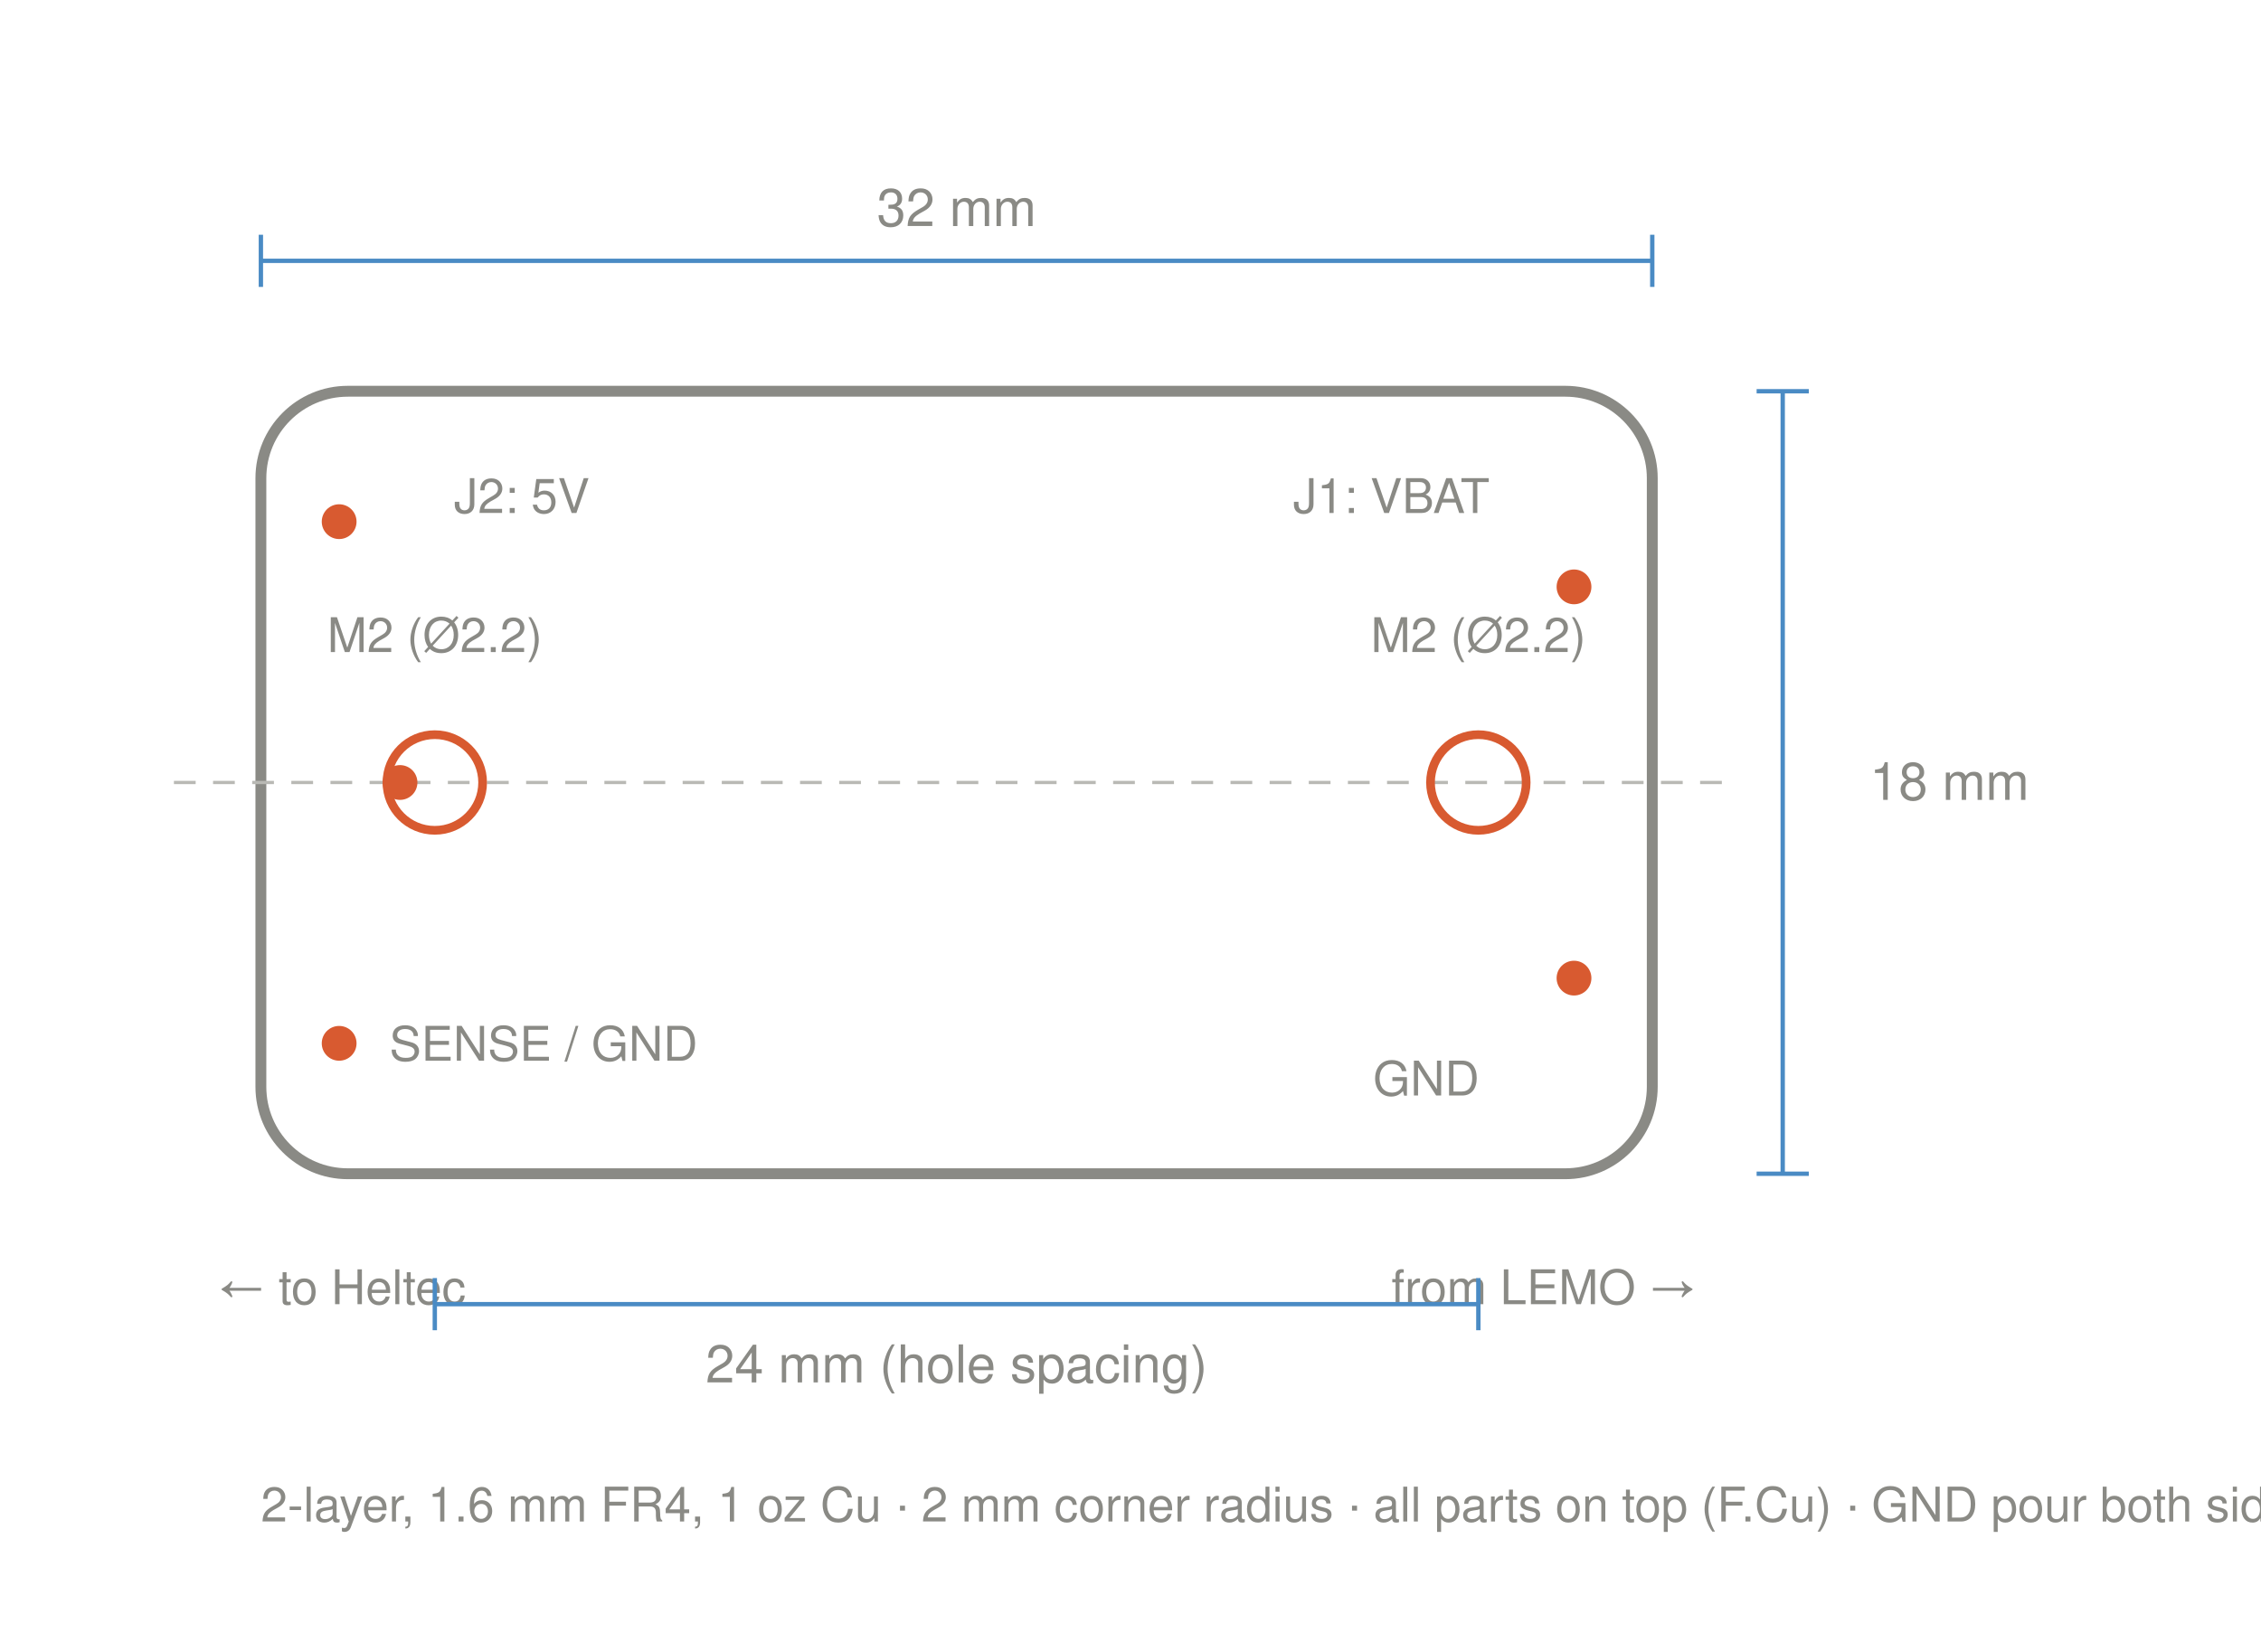
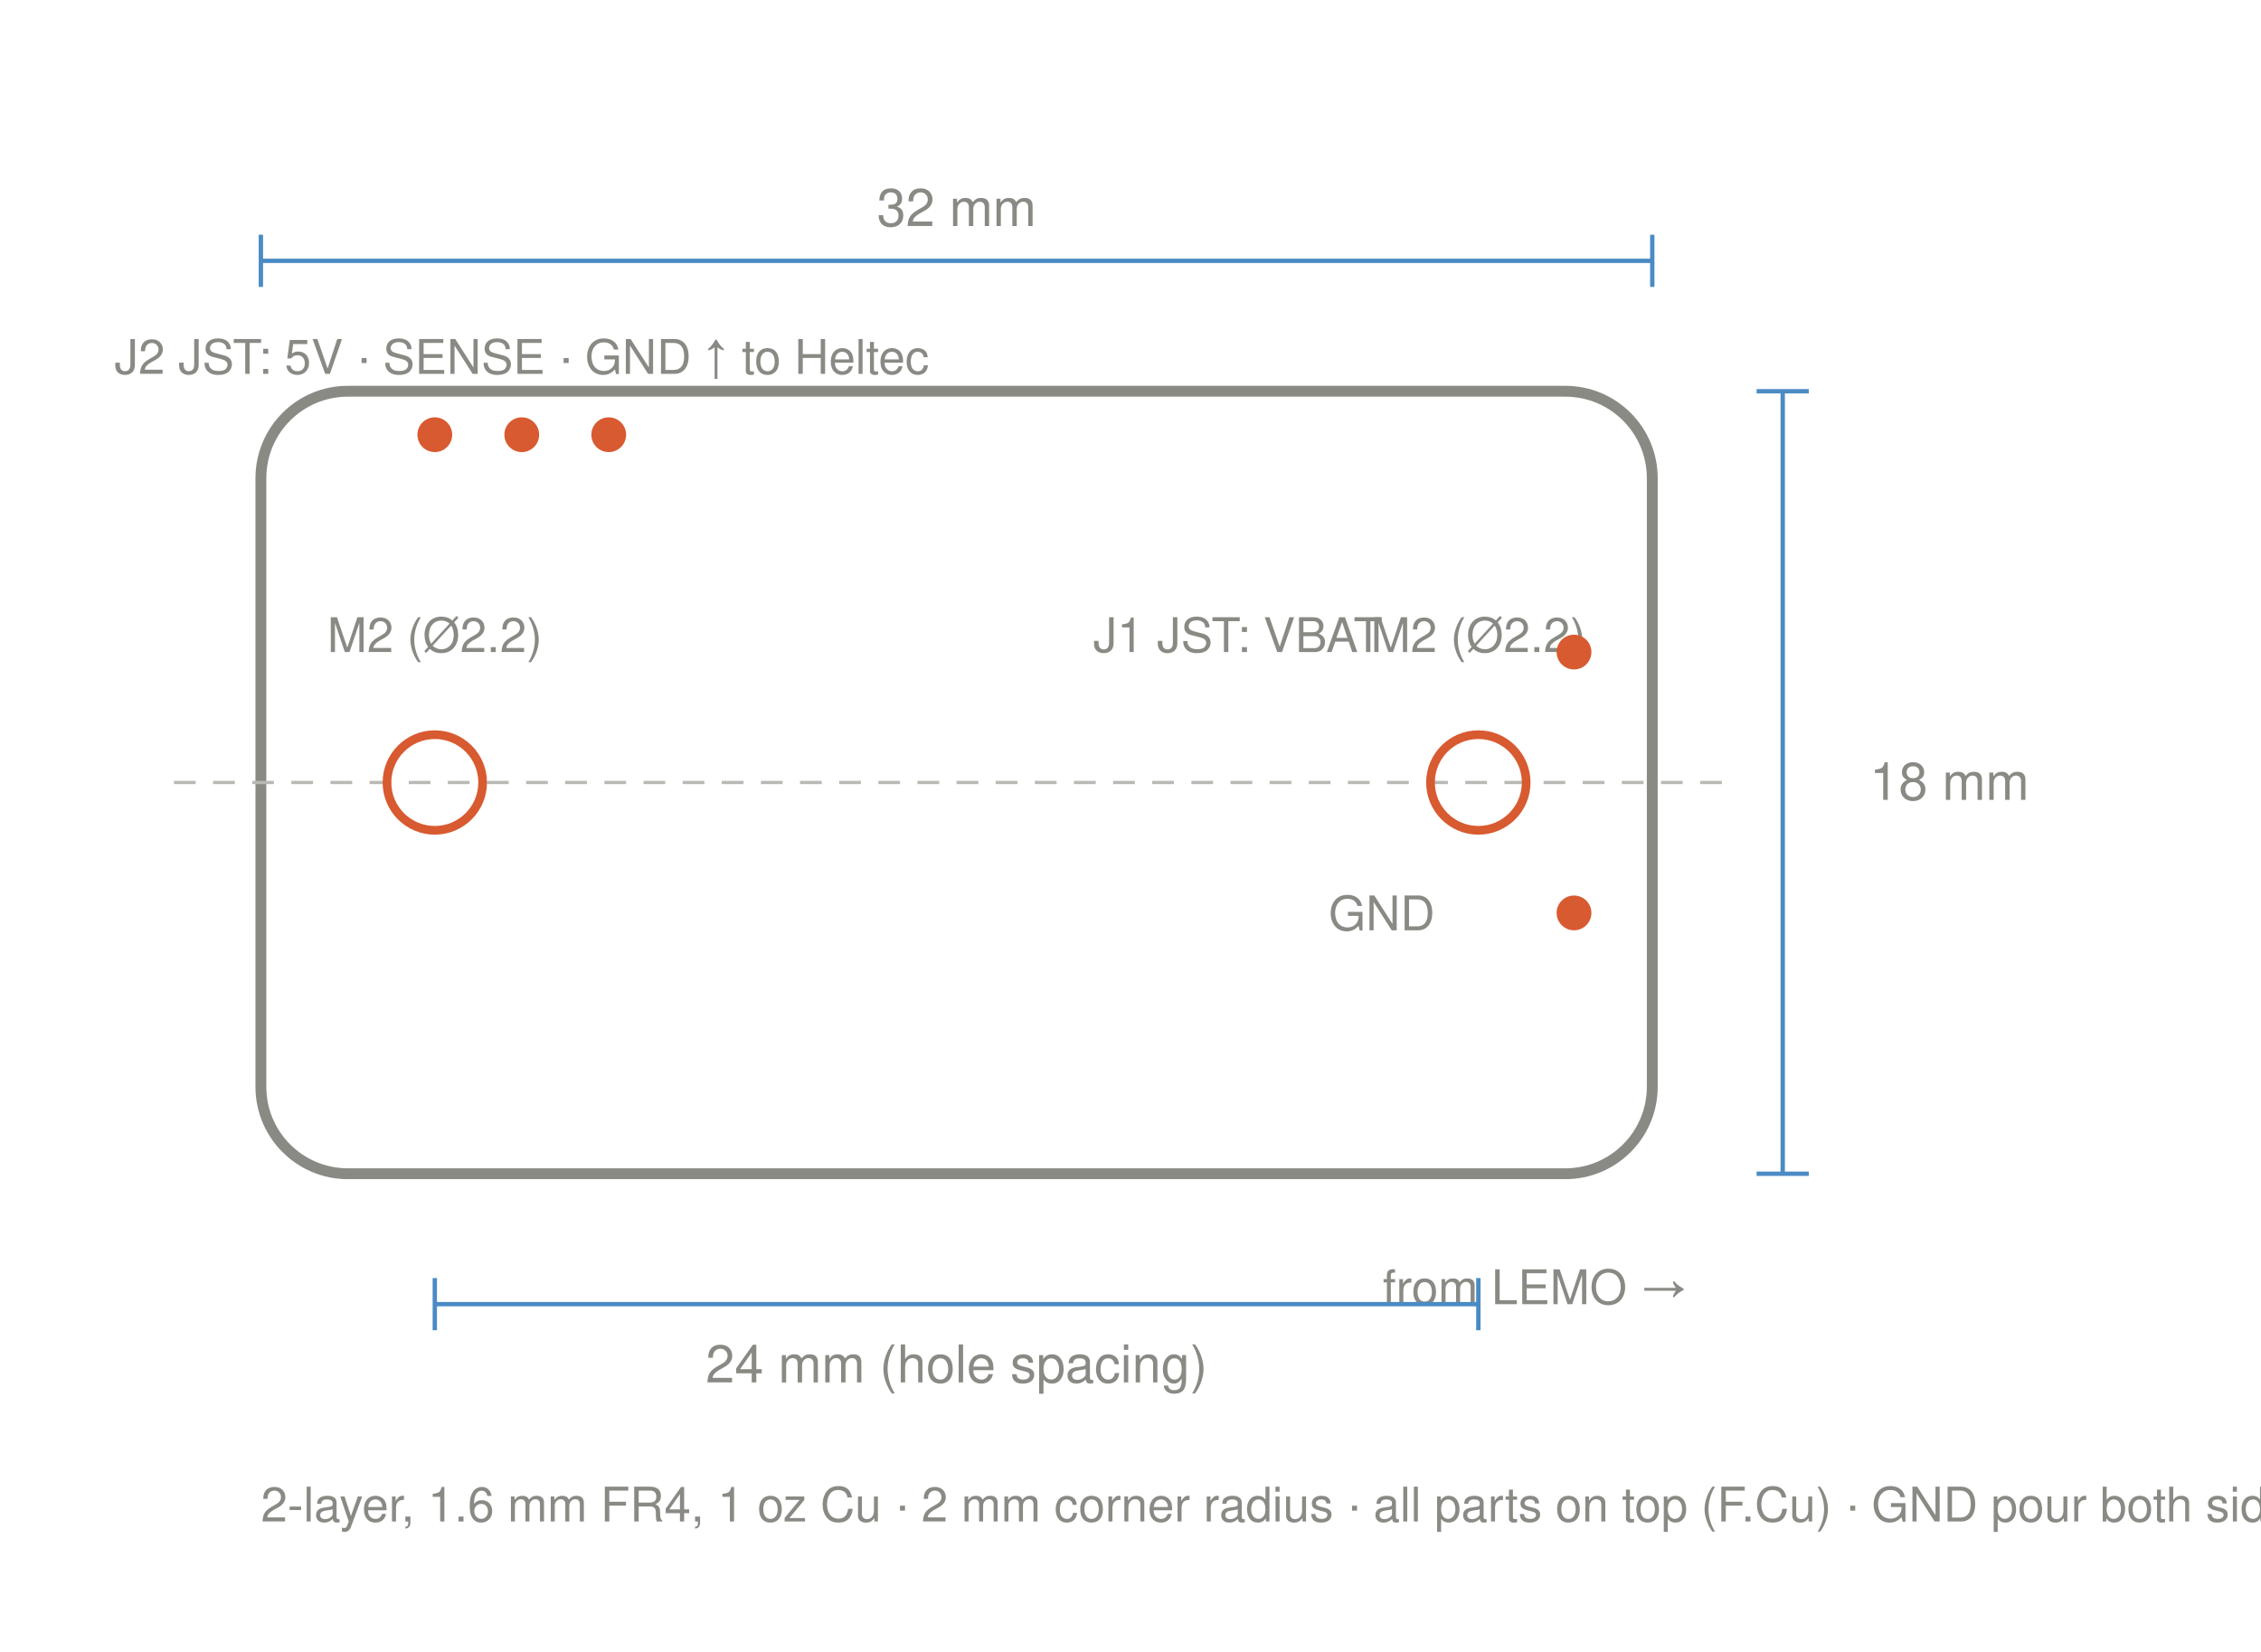
<svg xmlns="http://www.w3.org/2000/svg" width="520" height="380" viewBox="0 0 520 380" role="img">
  <style>
    text { font-family: -apple-system, "Segoe UI", Helvetica, Arial, sans-serif; font-size: 12px; fill: #8a8a85; }
    .lbl { font-size: 11px; }
    .edge { stroke: #8a8a85; stroke-width: 2.5; fill: none; }
    .dim  { stroke: #4a8bc4; stroke-width: 1; fill: none; }
    .hole { stroke: #d85a30; stroke-width: 2; fill: none; }
    .pad  { fill: #d85a30; }
    .ctr  { stroke: #b9b9b4; stroke-width: 0.75; stroke-dasharray: 5 4; fill: none; }
  </style>
  <rect class="edge" x="60" y="90" width="320" height="180" rx="20" />
  <line class="ctr" x1="40" y1="180" x2="400" y2="180" />
  <circle class="hole" cx="100" cy="180" r="11" />
  <circle class="hole" cx="340" cy="180" r="11" />
  <text x="100" y="150" text-anchor="middle" class="lbl">M2 (Ø2.2)</text>
  <text x="340" y="150" text-anchor="middle" class="lbl">M2 (Ø2.2)</text>
-   <circle class="pad" cx="78" cy="120" r="4" />
-   <circle class="pad" cx="78" cy="240" r="4" />
-   <circle class="pad" cx="92" cy="180" r="4" />
-   <text x="120" y="118" class="lbl" text-anchor="middle">J2: 5V</text>
-   <text x="125" y="244" class="lbl" text-anchor="middle">SENSE / GND</text>
-   <text x="50" y="300" class="lbl">← to Heltec</text>
-   <circle class="pad" cx="362" cy="135" r="4" />
-   <circle class="pad" cx="362" cy="225" r="4" />
-   <text x="320" y="118" class="lbl" text-anchor="middle">J1: VBAT</text>
-   <text x="328" y="252" class="lbl" text-anchor="middle">GND</text>
-   <text x="320" y="300" class="lbl">from LEMO →</text>
+   <circle class="pad" cx="100" cy="100" r="4" />
+   <circle class="pad" cx="120" cy="100" r="4" />
+   <circle class="pad" cx="140" cy="100" r="4" />
+   <text x="120" y="86" class="lbl" text-anchor="middle">J2 JST: 5V · SENSE · GND  ↑ to Heltec</text>
+   <circle class="pad" cx="362" cy="150" r="4" />
+   <circle class="pad" cx="362" cy="210" r="4" />
+   <text x="318" y="150" class="lbl" text-anchor="end">J1 JST: VBAT</text>
+   <text x="330" y="214" class="lbl" text-anchor="end">GND</text>
+   <text x="318" y="300" class="lbl">from LEMO →</text>
  <line class="dim" x1="60" y1="60" x2="380" y2="60" />
  <line class="dim" x1="60" y1="54" x2="60" y2="66" />
  <line class="dim" x1="380" y1="54" x2="380" y2="66" />
  <text x="220" y="52" text-anchor="middle">32 mm</text>
  <line class="dim" x1="410" y1="90" x2="410" y2="270" />
  <line class="dim" x1="404" y1="90" x2="416" y2="90" />
  <line class="dim" x1="404" y1="270" x2="416" y2="270" />
  <text x="430" y="184">18 mm</text>
  <line class="dim" x1="100" y1="300" x2="340" y2="300" />
  <line class="dim" x1="100" y1="294" x2="100" y2="306" />
  <line class="dim" x1="340" y1="294" x2="340" y2="306" />
  <text x="220" y="318" text-anchor="middle">24 mm (hole spacing)</text>
  <text x="60" y="350" class="lbl">2-layer, 1.6 mm FR4, 1 oz Cu · 2 mm corner radius · all parts on top (F.Cu) · GND pour both sides</text>
</svg>
